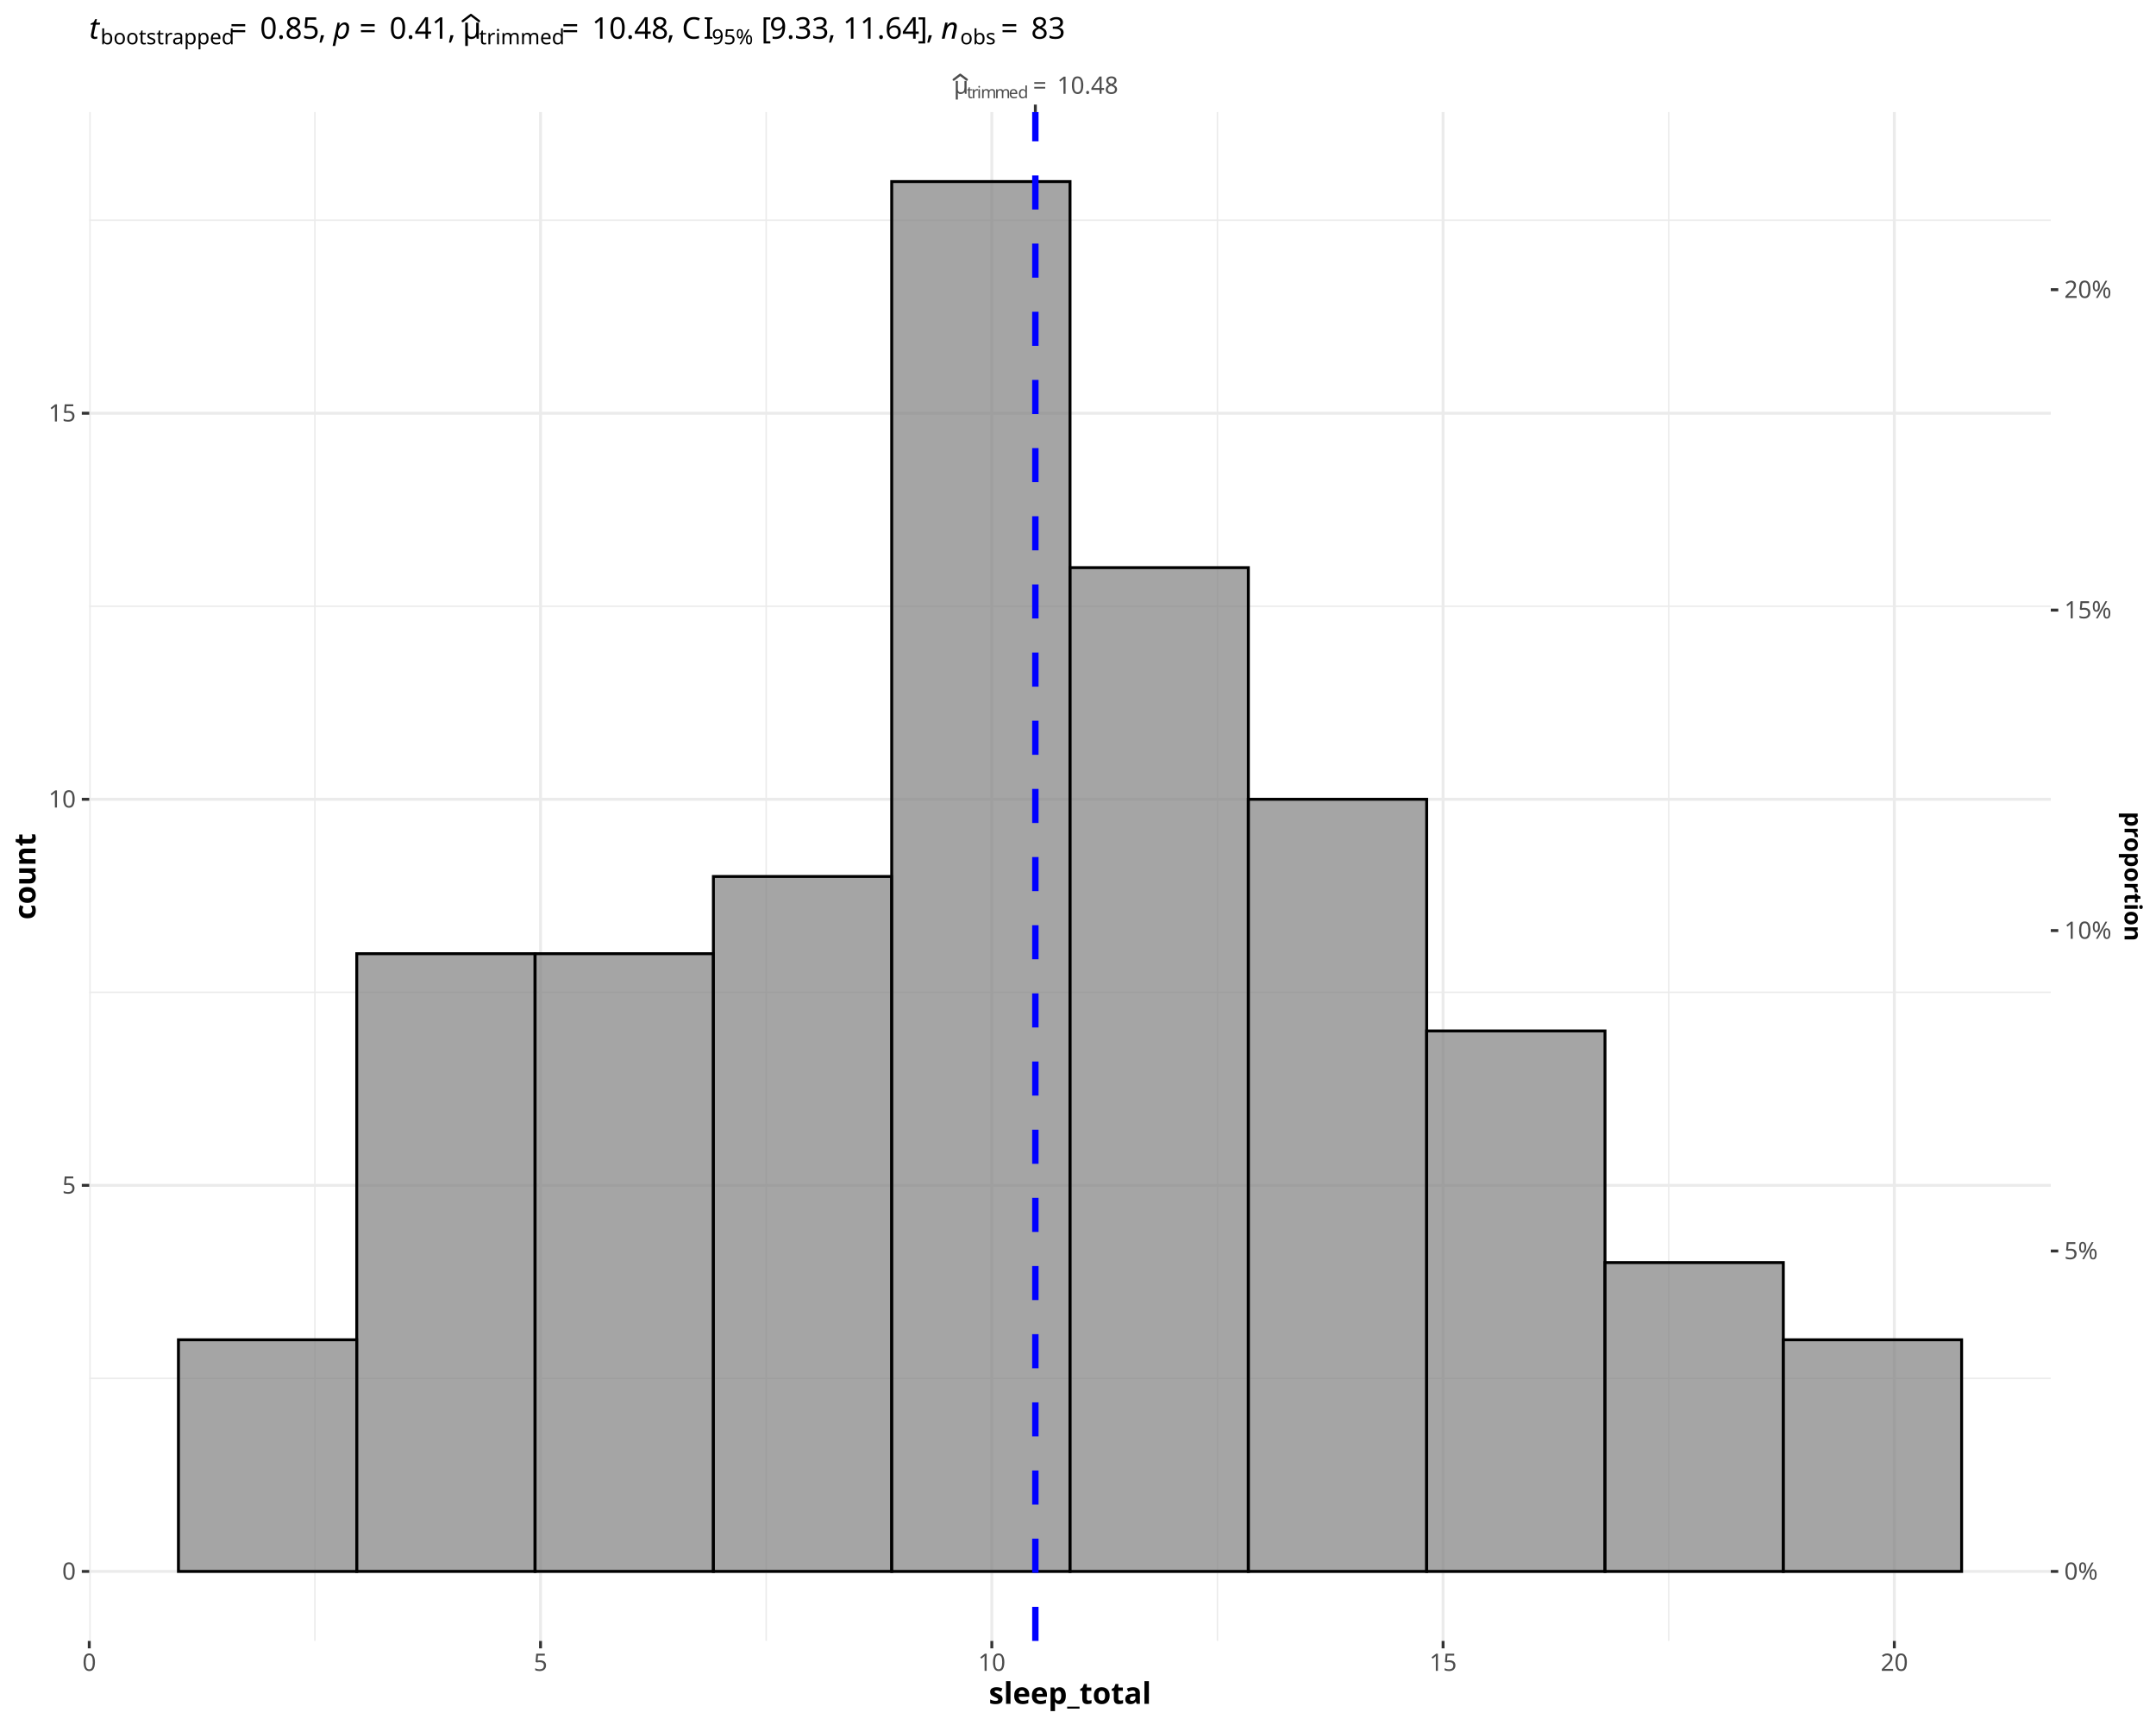
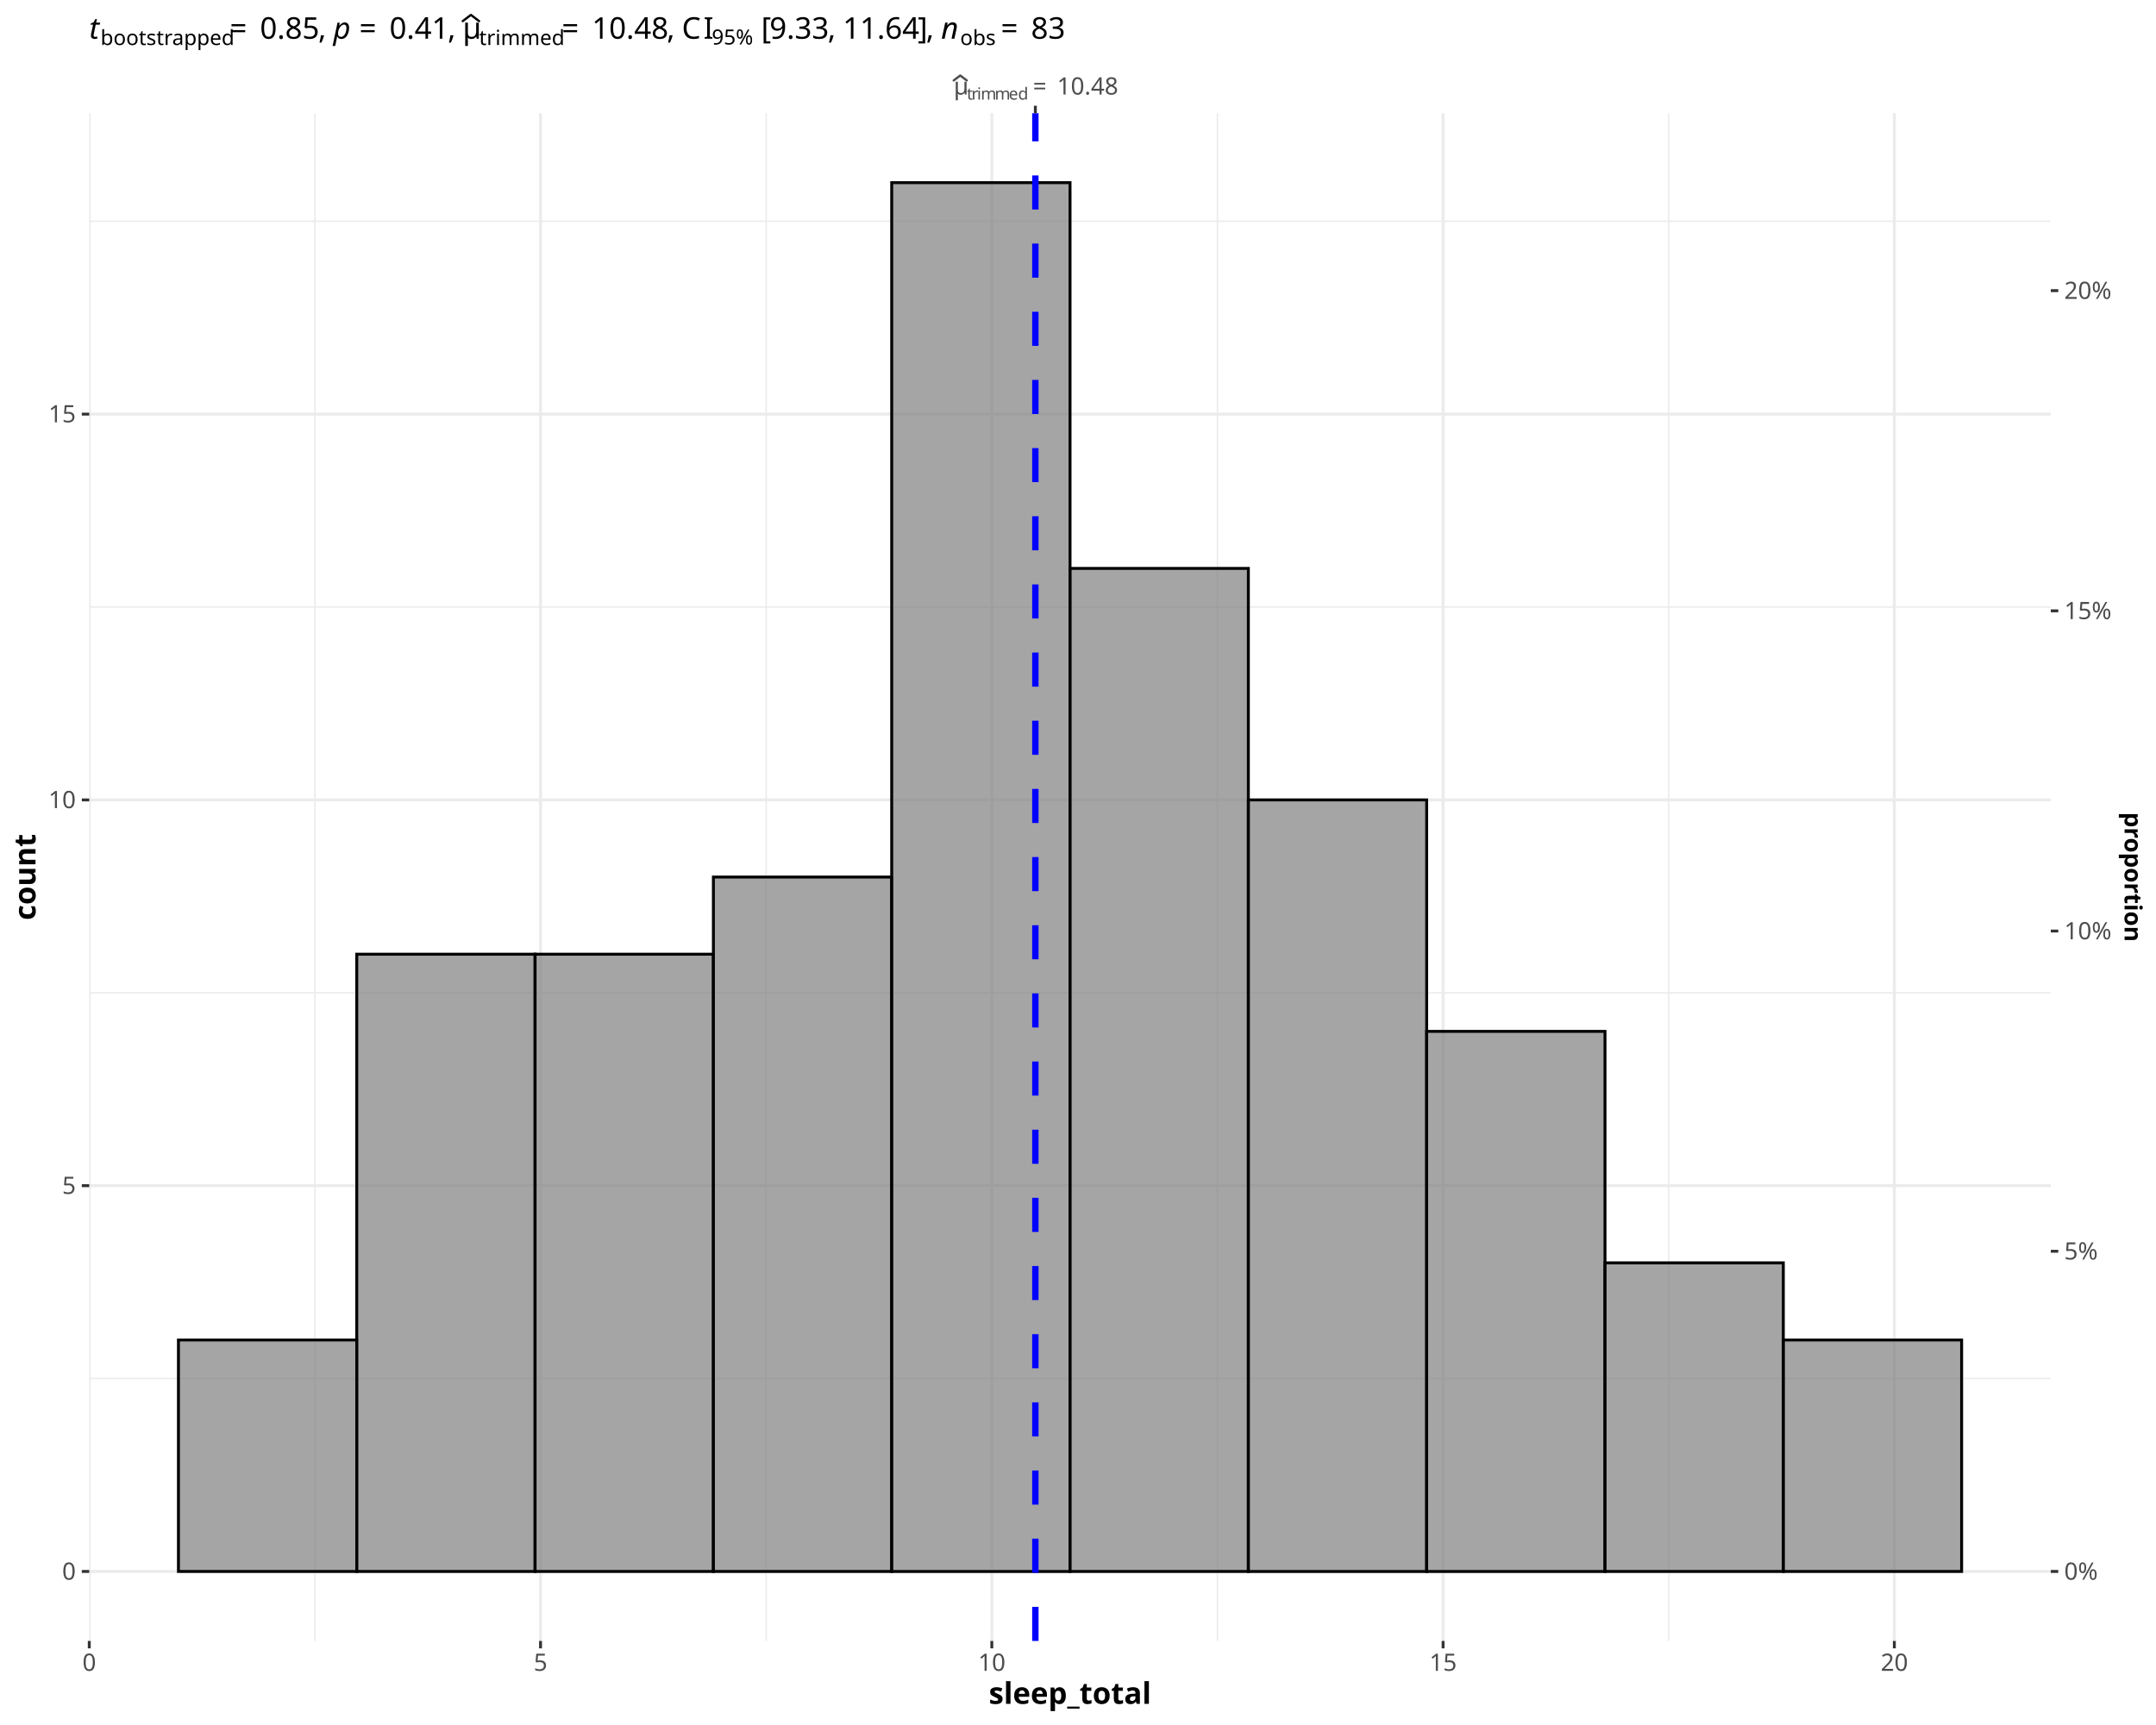
<svg xmlns="http://www.w3.org/2000/svg" class="svglite" data-engine-version="2.0" width="720.00pt" height="576.00pt" viewBox="0 0 720.00 576.00">
  <defs>
    <style type="text/css">
    .svglite line, .svglite polyline, .svglite polygon, .svglite path, .svglite rect, .svglite circle {
      fill: none;
      stroke: #000000;
      stroke-linecap: round;
      stroke-linejoin: round;
      stroke-miterlimit: 10.00;
    }
  </style>
  </defs>
  <rect width="100%" height="100%" style="stroke: none; fill: #FFFFFF;" />
  <defs>
    <clipPath id="cpMC4wMHw3MjAuMDB8MC4wMHw1NzYuMDA=">
      <rect x="0.00" y="0.00" width="720.00" height="576.00" />
    </clipPath>
  </defs>
  <g clip-path="url(#cpMC4wMHw3MjAuMDB8MC4wMHw1NzYuMDA=)">
    <rect x="0.00" y="0.00" width="720.00" height="576.00" style="stroke-width: 0.97; stroke: #FFFFFF; fill: #FFFFFF;" />
  </g>
  <defs>
-     <clipPath id="cpMjkuODF8Njg0Ljg3fDM3LjQyfDU0Ny45Mg==">
-       <rect x="29.81" y="37.42" width="655.05" height="510.50" />
+     <clipPath id="cpMjkuODF8Njg0Ljg3fDM3LjgwfDU0Ny45Mg==">
+       <rect x="29.81" y="37.80" width="655.05" height="510.12" />
    </clipPath>
  </defs>
-   <g clip-path="url(#cpMjkuODF8Njg0Ljg3fDM3LjQyfDU0Ny45Mg==)">
-     <rect x="29.81" y="37.42" width="655.05" height="510.50" style="stroke-width: 0.97; stroke: none; fill: #FFFFFF;" />
-     <polyline points="29.81,460.26 684.87,460.26 " style="stroke-width: 0.48; stroke: #EBEBEB; stroke-linecap: butt;" />
-     <polyline points="29.81,331.35 684.87,331.35 " style="stroke-width: 0.48; stroke: #EBEBEB; stroke-linecap: butt;" />
-     <polyline points="29.81,202.43 684.87,202.43 " style="stroke-width: 0.48; stroke: #EBEBEB; stroke-linecap: butt;" />
-     <polyline points="29.81,73.52 684.87,73.52 " style="stroke-width: 0.48; stroke: #EBEBEB; stroke-linecap: butt;" />
-     <polyline points="105.16,547.92 105.16,37.42 " style="stroke-width: 0.48; stroke: #EBEBEB; stroke-linecap: butt;" />
-     <polyline points="255.87,547.92 255.87,37.42 " style="stroke-width: 0.48; stroke: #EBEBEB; stroke-linecap: butt;" />
-     <polyline points="406.57,547.92 406.57,37.42 " style="stroke-width: 0.48; stroke: #EBEBEB; stroke-linecap: butt;" />
-     <polyline points="557.27,547.92 557.27,37.42 " style="stroke-width: 0.48; stroke: #EBEBEB; stroke-linecap: butt;" />
-     <polyline points="29.81,524.72 684.87,524.72 " style="stroke-width: 0.97; stroke: #EBEBEB; stroke-linecap: butt;" />
-     <polyline points="29.81,395.80 684.87,395.80 " style="stroke-width: 0.97; stroke: #EBEBEB; stroke-linecap: butt;" />
-     <polyline points="29.81,266.89 684.87,266.89 " style="stroke-width: 0.97; stroke: #EBEBEB; stroke-linecap: butt;" />
-     <polyline points="29.81,137.98 684.87,137.98 " style="stroke-width: 0.97; stroke: #EBEBEB; stroke-linecap: butt;" />
-     <polyline points="29.81,547.92 29.81,37.42 " style="stroke-width: 0.97; stroke: #EBEBEB; stroke-linecap: butt;" />
-     <polyline points="180.51,547.92 180.51,37.42 " style="stroke-width: 0.97; stroke: #EBEBEB; stroke-linecap: butt;" />
-     <polyline points="331.22,547.92 331.22,37.42 " style="stroke-width: 0.97; stroke: #EBEBEB; stroke-linecap: butt;" />
-     <polyline points="481.92,547.92 481.92,37.42 " style="stroke-width: 0.97; stroke: #EBEBEB; stroke-linecap: butt;" />
-     <polyline points="632.62,547.92 632.62,37.42 " style="stroke-width: 0.97; stroke: #EBEBEB; stroke-linecap: butt;" />
-     <rect x="59.59" y="447.37" width="59.55" height="77.35" style="stroke-width: 0.97; stroke-linecap: butt; stroke-linejoin: miter; fill: #7F7F7F; fill-opacity: 0.70;" />
-     <rect x="119.14" y="318.45" width="59.55" height="206.26" style="stroke-width: 0.97; stroke-linecap: butt; stroke-linejoin: miter; fill: #7F7F7F; fill-opacity: 0.70;" />
-     <rect x="178.69" y="318.45" width="59.55" height="206.26" style="stroke-width: 0.97; stroke-linecap: butt; stroke-linejoin: miter; fill: #7F7F7F; fill-opacity: 0.70;" />
-     <rect x="238.24" y="292.67" width="59.55" height="232.04" style="stroke-width: 0.97; stroke-linecap: butt; stroke-linejoin: miter; fill: #7F7F7F; fill-opacity: 0.70;" />
-     <rect x="297.79" y="60.63" width="59.55" height="464.09" style="stroke-width: 0.97; stroke-linecap: butt; stroke-linejoin: miter; fill: #7F7F7F; fill-opacity: 0.70;" />
-     <rect x="357.34" y="189.54" width="59.55" height="335.18" style="stroke-width: 0.97; stroke-linecap: butt; stroke-linejoin: miter; fill: #7F7F7F; fill-opacity: 0.70;" />
-     <rect x="416.89" y="266.89" width="59.55" height="257.83" style="stroke-width: 0.97; stroke-linecap: butt; stroke-linejoin: miter; fill: #7F7F7F; fill-opacity: 0.70;" />
-     <rect x="476.44" y="344.24" width="59.55" height="180.48" style="stroke-width: 0.97; stroke-linecap: butt; stroke-linejoin: miter; fill: #7F7F7F; fill-opacity: 0.70;" />
-     <rect x="535.99" y="421.59" width="59.55" height="103.13" style="stroke-width: 0.97; stroke-linecap: butt; stroke-linejoin: miter; fill: #7F7F7F; fill-opacity: 0.70;" />
-     <rect x="595.54" y="447.37" width="59.55" height="77.35" style="stroke-width: 0.97; stroke-linecap: butt; stroke-linejoin: miter; fill: #7F7F7F; fill-opacity: 0.70;" />
-     <line x1="345.76" y1="547.92" x2="345.76" y2="37.42" style="stroke-width: 2.13; stroke: #0000FF; stroke-dasharray: 11.38,11.38; stroke-linecap: butt;" />
+   <g clip-path="url(#cpMjkuODF8Njg0Ljg3fDM3LjgwfDU0Ny45Mg==)">
+     <rect x="29.81" y="37.80" width="655.05" height="510.12" style="stroke-width: 0.97; stroke: none; fill: #FFFFFF;" />
+     <polyline points="29.81,460.32 684.87,460.32 " style="stroke-width: 0.48; stroke: #EBEBEB; stroke-linecap: butt;" />
+     <polyline points="29.81,331.51 684.87,331.51 " style="stroke-width: 0.48; stroke: #EBEBEB; stroke-linecap: butt;" />
+     <polyline points="29.81,202.69 684.87,202.69 " style="stroke-width: 0.48; stroke: #EBEBEB; stroke-linecap: butt;" />
+     <polyline points="29.81,73.87 684.87,73.87 " style="stroke-width: 0.48; stroke: #EBEBEB; stroke-linecap: butt;" />
+     <polyline points="105.16,547.92 105.16,37.80 " style="stroke-width: 0.48; stroke: #EBEBEB; stroke-linecap: butt;" />
+     <polyline points="255.87,547.92 255.87,37.80 " style="stroke-width: 0.48; stroke: #EBEBEB; stroke-linecap: butt;" />
+     <polyline points="406.57,547.92 406.57,37.80 " style="stroke-width: 0.48; stroke: #EBEBEB; stroke-linecap: butt;" />
+     <polyline points="557.27,547.92 557.27,37.80 " style="stroke-width: 0.48; stroke: #EBEBEB; stroke-linecap: butt;" />
+     <polyline points="29.81,524.73 684.87,524.73 " style="stroke-width: 0.97; stroke: #EBEBEB; stroke-linecap: butt;" />
+     <polyline points="29.81,395.91 684.87,395.91 " style="stroke-width: 0.97; stroke: #EBEBEB; stroke-linecap: butt;" />
+     <polyline points="29.81,267.10 684.87,267.10 " style="stroke-width: 0.97; stroke: #EBEBEB; stroke-linecap: butt;" />
+     <polyline points="29.81,138.28 684.87,138.28 " style="stroke-width: 0.97; stroke: #EBEBEB; stroke-linecap: butt;" />
+     <polyline points="29.81,547.92 29.81,37.80 " style="stroke-width: 0.97; stroke: #EBEBEB; stroke-linecap: butt;" />
+     <polyline points="180.51,547.92 180.51,37.80 " style="stroke-width: 0.97; stroke: #EBEBEB; stroke-linecap: butt;" />
+     <polyline points="331.22,547.92 331.22,37.80 " style="stroke-width: 0.97; stroke: #EBEBEB; stroke-linecap: butt;" />
+     <polyline points="481.92,547.92 481.92,37.80 " style="stroke-width: 0.97; stroke: #EBEBEB; stroke-linecap: butt;" />
+     <polyline points="632.62,547.92 632.62,37.80 " style="stroke-width: 0.97; stroke: #EBEBEB; stroke-linecap: butt;" />
+     <rect x="59.59" y="447.44" width="59.55" height="77.29" style="stroke-width: 0.97; stroke-linecap: butt; stroke-linejoin: miter; fill: #7F7F7F; fill-opacity: 0.70;" />
+     <rect x="119.14" y="318.62" width="59.55" height="206.11" style="stroke-width: 0.97; stroke-linecap: butt; stroke-linejoin: miter; fill: #7F7F7F; fill-opacity: 0.70;" />
+     <rect x="178.69" y="318.62" width="59.55" height="206.11" style="stroke-width: 0.97; stroke-linecap: butt; stroke-linejoin: miter; fill: #7F7F7F; fill-opacity: 0.70;" />
+     <rect x="238.24" y="292.86" width="59.55" height="231.87" style="stroke-width: 0.97; stroke-linecap: butt; stroke-linejoin: miter; fill: #7F7F7F; fill-opacity: 0.70;" />
+     <rect x="297.79" y="60.99" width="59.55" height="463.75" style="stroke-width: 0.97; stroke-linecap: butt; stroke-linejoin: miter; fill: #7F7F7F; fill-opacity: 0.70;" />
+     <rect x="357.34" y="189.80" width="59.55" height="334.93" style="stroke-width: 0.97; stroke-linecap: butt; stroke-linejoin: miter; fill: #7F7F7F; fill-opacity: 0.70;" />
+     <rect x="416.89" y="267.10" width="59.55" height="257.64" style="stroke-width: 0.97; stroke-linecap: butt; stroke-linejoin: miter; fill: #7F7F7F; fill-opacity: 0.70;" />
+     <rect x="476.44" y="344.39" width="59.55" height="180.35" style="stroke-width: 0.97; stroke-linecap: butt; stroke-linejoin: miter; fill: #7F7F7F; fill-opacity: 0.70;" />
+     <rect x="535.99" y="421.68" width="59.55" height="103.05" style="stroke-width: 0.97; stroke-linecap: butt; stroke-linejoin: miter; fill: #7F7F7F; fill-opacity: 0.70;" />
+     <rect x="595.54" y="447.44" width="59.55" height="77.29" style="stroke-width: 0.97; stroke-linecap: butt; stroke-linejoin: miter; fill: #7F7F7F; fill-opacity: 0.70;" />
+     <line x1="345.76" y1="547.92" x2="345.76" y2="37.80" style="stroke-width: 2.13; stroke: #0000FF; stroke-dasharray: 11.38,11.38; stroke-linecap: butt;" />
  </g>
  <g clip-path="url(#cpMC4wMHw3MjAuMDB8MC4wMHw1NzYuMDA=)">
-     <polyline points="345.76,34.93 345.76,37.42 " style="stroke-width: 0.97; stroke: #333333; stroke-linecap: butt;" />
-     <text x="318.49" y="31.31" style="font-size: 8.00px; fill: #4D4D4D; font-family: sans;" textLength="4.37px" lengthAdjust="spacingAndGlyphs">μ</text>
-     <polyline points="318.49,26.60 320.67,24.95 322.86,26.60 " style="stroke-width: 0.75; stroke: #4D4D4D;" />
-     <text x="322.86" y="32.79" style="font-size: 5.60px; fill: #4D4D4D; font-family: sans;" textLength="1.56px" lengthAdjust="spacingAndGlyphs">t</text>
-     <text x="324.42" y="32.79" style="font-size: 5.60px; fill: #4D4D4D; font-family: sans;" textLength="1.86px" lengthAdjust="spacingAndGlyphs">r</text>
-     <text x="326.28" y="32.79" style="font-size: 5.60px; fill: #4D4D4D; font-family: sans;" textLength="1.24px" lengthAdjust="spacingAndGlyphs">i</text>
-     <text x="327.52" y="32.79" style="font-size: 5.60px; fill: #4D4D4D; font-family: sans;" textLength="4.67px" lengthAdjust="spacingAndGlyphs">m</text>
-     <text x="332.19" y="32.79" style="font-size: 5.60px; fill: #4D4D4D; font-family: sans;" textLength="4.67px" lengthAdjust="spacingAndGlyphs">m</text>
-     <text x="336.86" y="32.79" style="font-size: 5.60px; fill: #4D4D4D; font-family: sans;" textLength="3.11px" lengthAdjust="spacingAndGlyphs">e</text>
-     <text x="339.97" y="32.79" style="font-size: 5.60px; fill: #4D4D4D; font-family: sans;" textLength="3.11px" lengthAdjust="spacingAndGlyphs">d</text>
-     <text x="344.94" y="31.31" style="font-size: 8.00px; fill: #4D4D4D; font-family: sans;" textLength="6.21px" lengthAdjust="spacingAndGlyphs">=</text>
-     <text x="353.00" y="31.31" style="font-size: 8.00px; fill: #4D4D4D; font-family: sans;" textLength="20.02px" lengthAdjust="spacingAndGlyphs">10.48</text>
-     <text x="25.33" y="527.47" text-anchor="end" style="font-size: 8.00px; fill: #4D4D4D; font-family: sans;" textLength="4.45px" lengthAdjust="spacingAndGlyphs">0</text>
-     <text x="25.33" y="398.56" text-anchor="end" style="font-size: 8.00px; fill: #4D4D4D; font-family: sans;" textLength="4.45px" lengthAdjust="spacingAndGlyphs">5</text>
-     <text x="25.33" y="269.64" text-anchor="end" style="font-size: 8.00px; fill: #4D4D4D; font-family: sans;" textLength="8.90px" lengthAdjust="spacingAndGlyphs">10</text>
-     <text x="25.33" y="140.73" text-anchor="end" style="font-size: 8.00px; fill: #4D4D4D; font-family: sans;" textLength="8.90px" lengthAdjust="spacingAndGlyphs">15</text>
-     <polyline points="27.32,524.72 29.81,524.72 " style="stroke-width: 0.97; stroke: #333333; stroke-linecap: butt;" />
-     <polyline points="27.32,395.80 29.81,395.80 " style="stroke-width: 0.97; stroke: #333333; stroke-linecap: butt;" />
-     <polyline points="27.32,266.89 29.81,266.89 " style="stroke-width: 0.97; stroke: #333333; stroke-linecap: butt;" />
-     <polyline points="27.32,137.98 29.81,137.98 " style="stroke-width: 0.97; stroke: #333333; stroke-linecap: butt;" />
-     <polyline points="687.36,524.72 684.87,524.72 " style="stroke-width: 0.97; stroke: #333333; stroke-linecap: butt;" />
-     <polyline points="687.36,417.72 684.87,417.72 " style="stroke-width: 0.97; stroke: #333333; stroke-linecap: butt;" />
-     <polyline points="687.36,310.72 684.87,310.72 " style="stroke-width: 0.97; stroke: #333333; stroke-linecap: butt;" />
-     <polyline points="687.36,203.72 684.87,203.72 " style="stroke-width: 0.97; stroke: #333333; stroke-linecap: butt;" />
-     <polyline points="687.36,96.72 684.87,96.72 " style="stroke-width: 0.97; stroke: #333333; stroke-linecap: butt;" />
-     <text x="689.35" y="527.47" style="font-size: 8.00px; fill: #4D4D4D; font-family: sans;" textLength="11.56px" lengthAdjust="spacingAndGlyphs">0%</text>
-     <text x="689.35" y="420.47" style="font-size: 8.00px; fill: #4D4D4D; font-family: sans;" textLength="11.56px" lengthAdjust="spacingAndGlyphs">5%</text>
-     <text x="689.35" y="313.47" style="font-size: 8.00px; fill: #4D4D4D; font-family: sans;" textLength="16.01px" lengthAdjust="spacingAndGlyphs">10%</text>
-     <text x="689.35" y="206.47" style="font-size: 8.00px; fill: #4D4D4D; font-family: sans;" textLength="16.01px" lengthAdjust="spacingAndGlyphs">15%</text>
-     <text x="689.35" y="99.48" style="font-size: 8.00px; fill: #4D4D4D; font-family: sans;" textLength="16.01px" lengthAdjust="spacingAndGlyphs">20%</text>
+     <polyline points="345.76,35.31 345.76,37.80 " style="stroke-width: 0.97; stroke: #333333; stroke-linecap: butt;" />
+     <text x="318.49" y="31.57" style="font-size: 8.00px; fill: #4D4D4D; font-family: sans;" textLength="4.37px" lengthAdjust="spacingAndGlyphs">μ</text>
+     <polyline points="318.49,26.86 320.67,25.21 322.86,26.86 " style="stroke-width: 0.75; stroke: #4D4D4D;" />
+     <text x="322.86" y="33.26" style="font-size: 5.60px; fill: #4D4D4D; font-family: sans;" textLength="1.56px" lengthAdjust="spacingAndGlyphs">t</text>
+     <text x="324.42" y="33.26" style="font-size: 5.60px; fill: #4D4D4D; font-family: sans;" textLength="1.86px" lengthAdjust="spacingAndGlyphs">r</text>
+     <text x="326.28" y="33.26" style="font-size: 5.60px; fill: #4D4D4D; font-family: sans;" textLength="1.24px" lengthAdjust="spacingAndGlyphs">i</text>
+     <text x="327.52" y="33.26" style="font-size: 5.60px; fill: #4D4D4D; font-family: sans;" textLength="4.67px" lengthAdjust="spacingAndGlyphs">m</text>
+     <text x="332.19" y="33.26" style="font-size: 5.60px; fill: #4D4D4D; font-family: sans;" textLength="4.67px" lengthAdjust="spacingAndGlyphs">m</text>
+     <text x="336.86" y="33.26" style="font-size: 5.60px; fill: #4D4D4D; font-family: sans;" textLength="3.11px" lengthAdjust="spacingAndGlyphs">e</text>
+     <text x="339.97" y="33.26" style="font-size: 5.60px; fill: #4D4D4D; font-family: sans;" textLength="3.11px" lengthAdjust="spacingAndGlyphs">d</text>
+     <text x="344.94" y="31.57" style="font-size: 8.00px; fill: #4D4D4D; font-family: sans;" textLength="6.21px" lengthAdjust="spacingAndGlyphs">=</text>
+     <text x="353.00" y="31.57" style="font-size: 8.00px; fill: #4D4D4D; font-family: sans;" textLength="20.02px" lengthAdjust="spacingAndGlyphs">10.48</text>
+     <text x="25.33" y="527.49" text-anchor="end" style="font-size: 8.00px; fill: #4D4D4D; font-family: sans;" textLength="4.45px" lengthAdjust="spacingAndGlyphs">0</text>
+     <text x="25.33" y="398.67" text-anchor="end" style="font-size: 8.00px; fill: #4D4D4D; font-family: sans;" textLength="4.45px" lengthAdjust="spacingAndGlyphs">5</text>
+     <text x="25.33" y="269.85" text-anchor="end" style="font-size: 8.00px; fill: #4D4D4D; font-family: sans;" textLength="8.90px" lengthAdjust="spacingAndGlyphs">10</text>
+     <text x="25.33" y="141.03" text-anchor="end" style="font-size: 8.00px; fill: #4D4D4D; font-family: sans;" textLength="8.90px" lengthAdjust="spacingAndGlyphs">15</text>
+     <polyline points="27.32,524.73 29.81,524.73 " style="stroke-width: 0.97; stroke: #333333; stroke-linecap: butt;" />
+     <polyline points="27.32,395.91 29.81,395.91 " style="stroke-width: 0.97; stroke: #333333; stroke-linecap: butt;" />
+     <polyline points="27.32,267.10 29.81,267.10 " style="stroke-width: 0.97; stroke: #333333; stroke-linecap: butt;" />
+     <polyline points="27.32,138.28 29.81,138.28 " style="stroke-width: 0.97; stroke: #333333; stroke-linecap: butt;" />
+     <polyline points="687.36,524.73 684.87,524.73 " style="stroke-width: 0.97; stroke: #333333; stroke-linecap: butt;" />
+     <polyline points="687.36,417.81 684.87,417.81 " style="stroke-width: 0.97; stroke: #333333; stroke-linecap: butt;" />
+     <polyline points="687.36,310.89 684.87,310.89 " style="stroke-width: 0.97; stroke: #333333; stroke-linecap: butt;" />
+     <polyline points="687.36,203.97 684.87,203.97 " style="stroke-width: 0.97; stroke: #333333; stroke-linecap: butt;" />
+     <polyline points="687.36,97.05 684.87,97.05 " style="stroke-width: 0.97; stroke: #333333; stroke-linecap: butt;" />
+     <text x="689.35" y="527.49" style="font-size: 8.00px; fill: #4D4D4D; font-family: sans;" textLength="11.56px" lengthAdjust="spacingAndGlyphs">0%</text>
+     <text x="689.35" y="420.57" style="font-size: 8.00px; fill: #4D4D4D; font-family: sans;" textLength="11.56px" lengthAdjust="spacingAndGlyphs">5%</text>
+     <text x="689.35" y="313.65" style="font-size: 8.00px; fill: #4D4D4D; font-family: sans;" textLength="16.01px" lengthAdjust="spacingAndGlyphs">10%</text>
+     <text x="689.35" y="206.73" style="font-size: 8.00px; fill: #4D4D4D; font-family: sans;" textLength="16.01px" lengthAdjust="spacingAndGlyphs">15%</text>
+     <text x="689.35" y="99.81" style="font-size: 8.00px; fill: #4D4D4D; font-family: sans;" textLength="16.01px" lengthAdjust="spacingAndGlyphs">20%</text>
    <polyline points="29.81,550.41 29.81,547.92 " style="stroke-width: 0.97; stroke: #333333; stroke-linecap: butt;" />
    <polyline points="180.51,550.41 180.51,547.92 " style="stroke-width: 0.97; stroke: #333333; stroke-linecap: butt;" />
    <polyline points="331.22,550.41 331.22,547.92 " style="stroke-width: 0.97; stroke: #333333; stroke-linecap: butt;" />
    <polyline points="481.92,550.41 481.92,547.92 " style="stroke-width: 0.97; stroke: #333333; stroke-linecap: butt;" />
    <polyline points="632.62,550.41 632.62,547.92 " style="stroke-width: 0.97; stroke: #333333; stroke-linecap: butt;" />
    <text x="29.81" y="557.91" text-anchor="middle" style="font-size: 8.00px; fill: #4D4D4D; font-family: sans;" textLength="4.45px" lengthAdjust="spacingAndGlyphs">0</text>
    <text x="180.51" y="557.91" text-anchor="middle" style="font-size: 8.00px; fill: #4D4D4D; font-family: sans;" textLength="4.45px" lengthAdjust="spacingAndGlyphs">5</text>
    <text x="331.22" y="557.91" text-anchor="middle" style="font-size: 8.00px; fill: #4D4D4D; font-family: sans;" textLength="8.90px" lengthAdjust="spacingAndGlyphs">10</text>
    <text x="481.92" y="557.91" text-anchor="middle" style="font-size: 8.00px; fill: #4D4D4D; font-family: sans;" textLength="8.90px" lengthAdjust="spacingAndGlyphs">15</text>
    <text x="632.62" y="557.91" text-anchor="middle" style="font-size: 8.00px; fill: #4D4D4D; font-family: sans;" textLength="8.90px" lengthAdjust="spacingAndGlyphs">20</text>
    <text x="357.34" y="568.94" text-anchor="middle" style="font-size: 10.00px; font-weight: bold; font-family: sans;" textLength="48.37px" lengthAdjust="spacingAndGlyphs">sleep_total</text>
-     <text transform="translate(11.86,292.67) rotate(-90)" text-anchor="middle" style="font-size: 10.00px; font-weight: bold; font-family: sans;" textLength="24.47px" lengthAdjust="spacingAndGlyphs">count</text>
-     <text transform="translate(709.51,292.67) rotate(90)" text-anchor="middle" style="font-size: 8.00px; font-weight: bold; font-family: sans;" textLength="36.02px" lengthAdjust="spacingAndGlyphs">proportion</text>
+     <text transform="translate(11.86,292.86) rotate(-90)" text-anchor="middle" style="font-size: 10.00px; font-weight: bold; font-family: sans;" textLength="24.47px" lengthAdjust="spacingAndGlyphs">count</text>
+     <text transform="translate(709.51,292.86) rotate(90)" text-anchor="middle" style="font-size: 8.00px; font-weight: bold; font-family: sans;" textLength="36.02px" lengthAdjust="spacingAndGlyphs">proportion</text>
    <text x="29.81" y="12.93" style="font-size: 10.00px; font-style: italic; font-family: sans;" textLength="2.78px" lengthAdjust="spacingAndGlyphs">t</text>
-     <text x="33.56" y="14.78" style="font-size: 7.00px; font-family: sans;" textLength="40.87px" lengthAdjust="spacingAndGlyphs">bootstrapped</text>
+     <text x="33.56" y="15.04" style="font-size: 7.00px; font-family: sans;" textLength="40.87px" lengthAdjust="spacingAndGlyphs">bootstrapped</text>
    <text x="76.75" y="12.93" style="font-size: 10.00px; font-family: sans;" textLength="7.76px" lengthAdjust="spacingAndGlyphs">=</text>
    <text x="86.82" y="12.93" style="font-size: 10.00px; font-family: sans;" textLength="19.46px" lengthAdjust="spacingAndGlyphs">0.85</text>
    <text x="106.29" y="12.93" style="font-size: 10.00px; font-family: sans;" textLength="2.50px" lengthAdjust="spacingAndGlyphs">,</text>
    <text x="108.79" y="12.93" style="font-size: 10.00px; font-family: sans;" textLength="2.50px" lengthAdjust="spacingAndGlyphs"> </text>
    <text x="111.29" y="12.93" style="font-size: 10.00px; font-style: italic; font-family: sans;" textLength="5.56px" lengthAdjust="spacingAndGlyphs">p</text>
    <text x="119.98" y="12.93" style="font-size: 10.00px; font-family: sans;" textLength="7.76px" lengthAdjust="spacingAndGlyphs">=</text>
    <text x="130.06" y="12.93" style="font-size: 10.00px; font-family: sans;" textLength="19.46px" lengthAdjust="spacingAndGlyphs">0.41</text>
    <text x="149.52" y="12.93" style="font-size: 10.00px; font-family: sans;" textLength="2.50px" lengthAdjust="spacingAndGlyphs">,</text>
    <text x="152.02" y="12.93" style="font-size: 10.00px; font-family: sans;" textLength="2.50px" lengthAdjust="spacingAndGlyphs"> </text>
    <text x="154.52" y="12.93" style="font-size: 10.00px; font-family: sans;" textLength="5.47px" lengthAdjust="spacingAndGlyphs">μ</text>
    <polyline points="154.52,7.05 157.26,4.98 159.99,7.05 " style="stroke-width: 0.75;" />
-     <text x="159.99" y="14.78" style="font-size: 7.00px; font-family: sans;" textLength="25.28px" lengthAdjust="spacingAndGlyphs">trimmed</text>
+     <text x="159.99" y="15.04" style="font-size: 7.00px; font-family: sans;" textLength="25.28px" lengthAdjust="spacingAndGlyphs">trimmed</text>
    <text x="187.59" y="12.93" style="font-size: 10.00px; font-family: sans;" textLength="7.76px" lengthAdjust="spacingAndGlyphs">=</text>
    <text x="197.67" y="12.93" style="font-size: 10.00px; font-family: sans;" textLength="25.03px" lengthAdjust="spacingAndGlyphs">10.48</text>
    <text x="222.69" y="12.93" style="font-size: 10.00px; font-family: sans;" textLength="2.50px" lengthAdjust="spacingAndGlyphs">,</text>
    <text x="225.20" y="12.93" style="font-size: 10.00px; font-family: sans;" textLength="2.50px" lengthAdjust="spacingAndGlyphs"> </text>
    <text x="227.70" y="12.93" style="font-size: 10.00px; font-family: sans;" textLength="7.22px" lengthAdjust="spacingAndGlyphs">C</text>
    <text x="234.92" y="12.93" style="font-size: 10.00px; font-family: sans;" textLength="2.78px" lengthAdjust="spacingAndGlyphs">I</text>
-     <text x="237.70" y="14.78" style="font-size: 7.00px; font-family: sans;" textLength="14.01px" lengthAdjust="spacingAndGlyphs">95%</text>
+     <text x="237.70" y="14.86" style="font-size: 7.00px; font-family: sans;" textLength="14.01px" lengthAdjust="spacingAndGlyphs">95%</text>
    <text x="251.71" y="12.93" style="font-size: 10.00px; font-family: sans;" textLength="2.50px" lengthAdjust="spacingAndGlyphs"> </text>
    <text x="254.21" y="12.93" style="font-size: 10.00px; font-family: sans;" textLength="2.78px" lengthAdjust="spacingAndGlyphs">[</text>
    <text x="256.99" y="12.93" style="font-size: 10.00px; font-family: sans;" textLength="19.46px" lengthAdjust="spacingAndGlyphs">9.33</text>
    <text x="276.45" y="12.93" style="font-size: 10.00px; font-family: sans;" textLength="2.50px" lengthAdjust="spacingAndGlyphs">,</text>
    <text x="278.96" y="12.93" style="font-size: 10.00px; font-family: sans;" textLength="2.50px" lengthAdjust="spacingAndGlyphs"> </text>
    <text x="281.46" y="12.93" style="font-size: 10.00px; font-family: sans;" textLength="25.03px" lengthAdjust="spacingAndGlyphs">11.64</text>
    <text x="306.48" y="12.93" style="font-size: 10.00px; font-family: sans;" textLength="2.78px" lengthAdjust="spacingAndGlyphs">]</text>
    <text x="309.26" y="12.93" style="font-size: 10.00px; font-family: sans;" textLength="2.50px" lengthAdjust="spacingAndGlyphs">,</text>
    <text x="311.76" y="12.93" style="font-size: 10.00px; font-family: sans;" textLength="2.50px" lengthAdjust="spacingAndGlyphs"> </text>
    <text x="314.27" y="12.93" style="font-size: 10.00px; font-style: italic; font-family: sans;" textLength="5.56px" lengthAdjust="spacingAndGlyphs">n</text>
-     <text x="320.64" y="14.78" style="font-size: 7.00px; font-family: sans;" textLength="11.29px" lengthAdjust="spacingAndGlyphs">obs</text>
+     <text x="320.64" y="15.04" style="font-size: 7.00px; font-family: sans;" textLength="11.29px" lengthAdjust="spacingAndGlyphs">obs</text>
    <text x="334.24" y="12.93" style="font-size: 10.00px; font-family: sans;" textLength="7.76px" lengthAdjust="spacingAndGlyphs">=</text>
    <text x="344.32" y="12.93" style="font-size: 10.00px; font-family: sans;" textLength="11.12px" lengthAdjust="spacingAndGlyphs">83</text>
  </g>
</svg>
